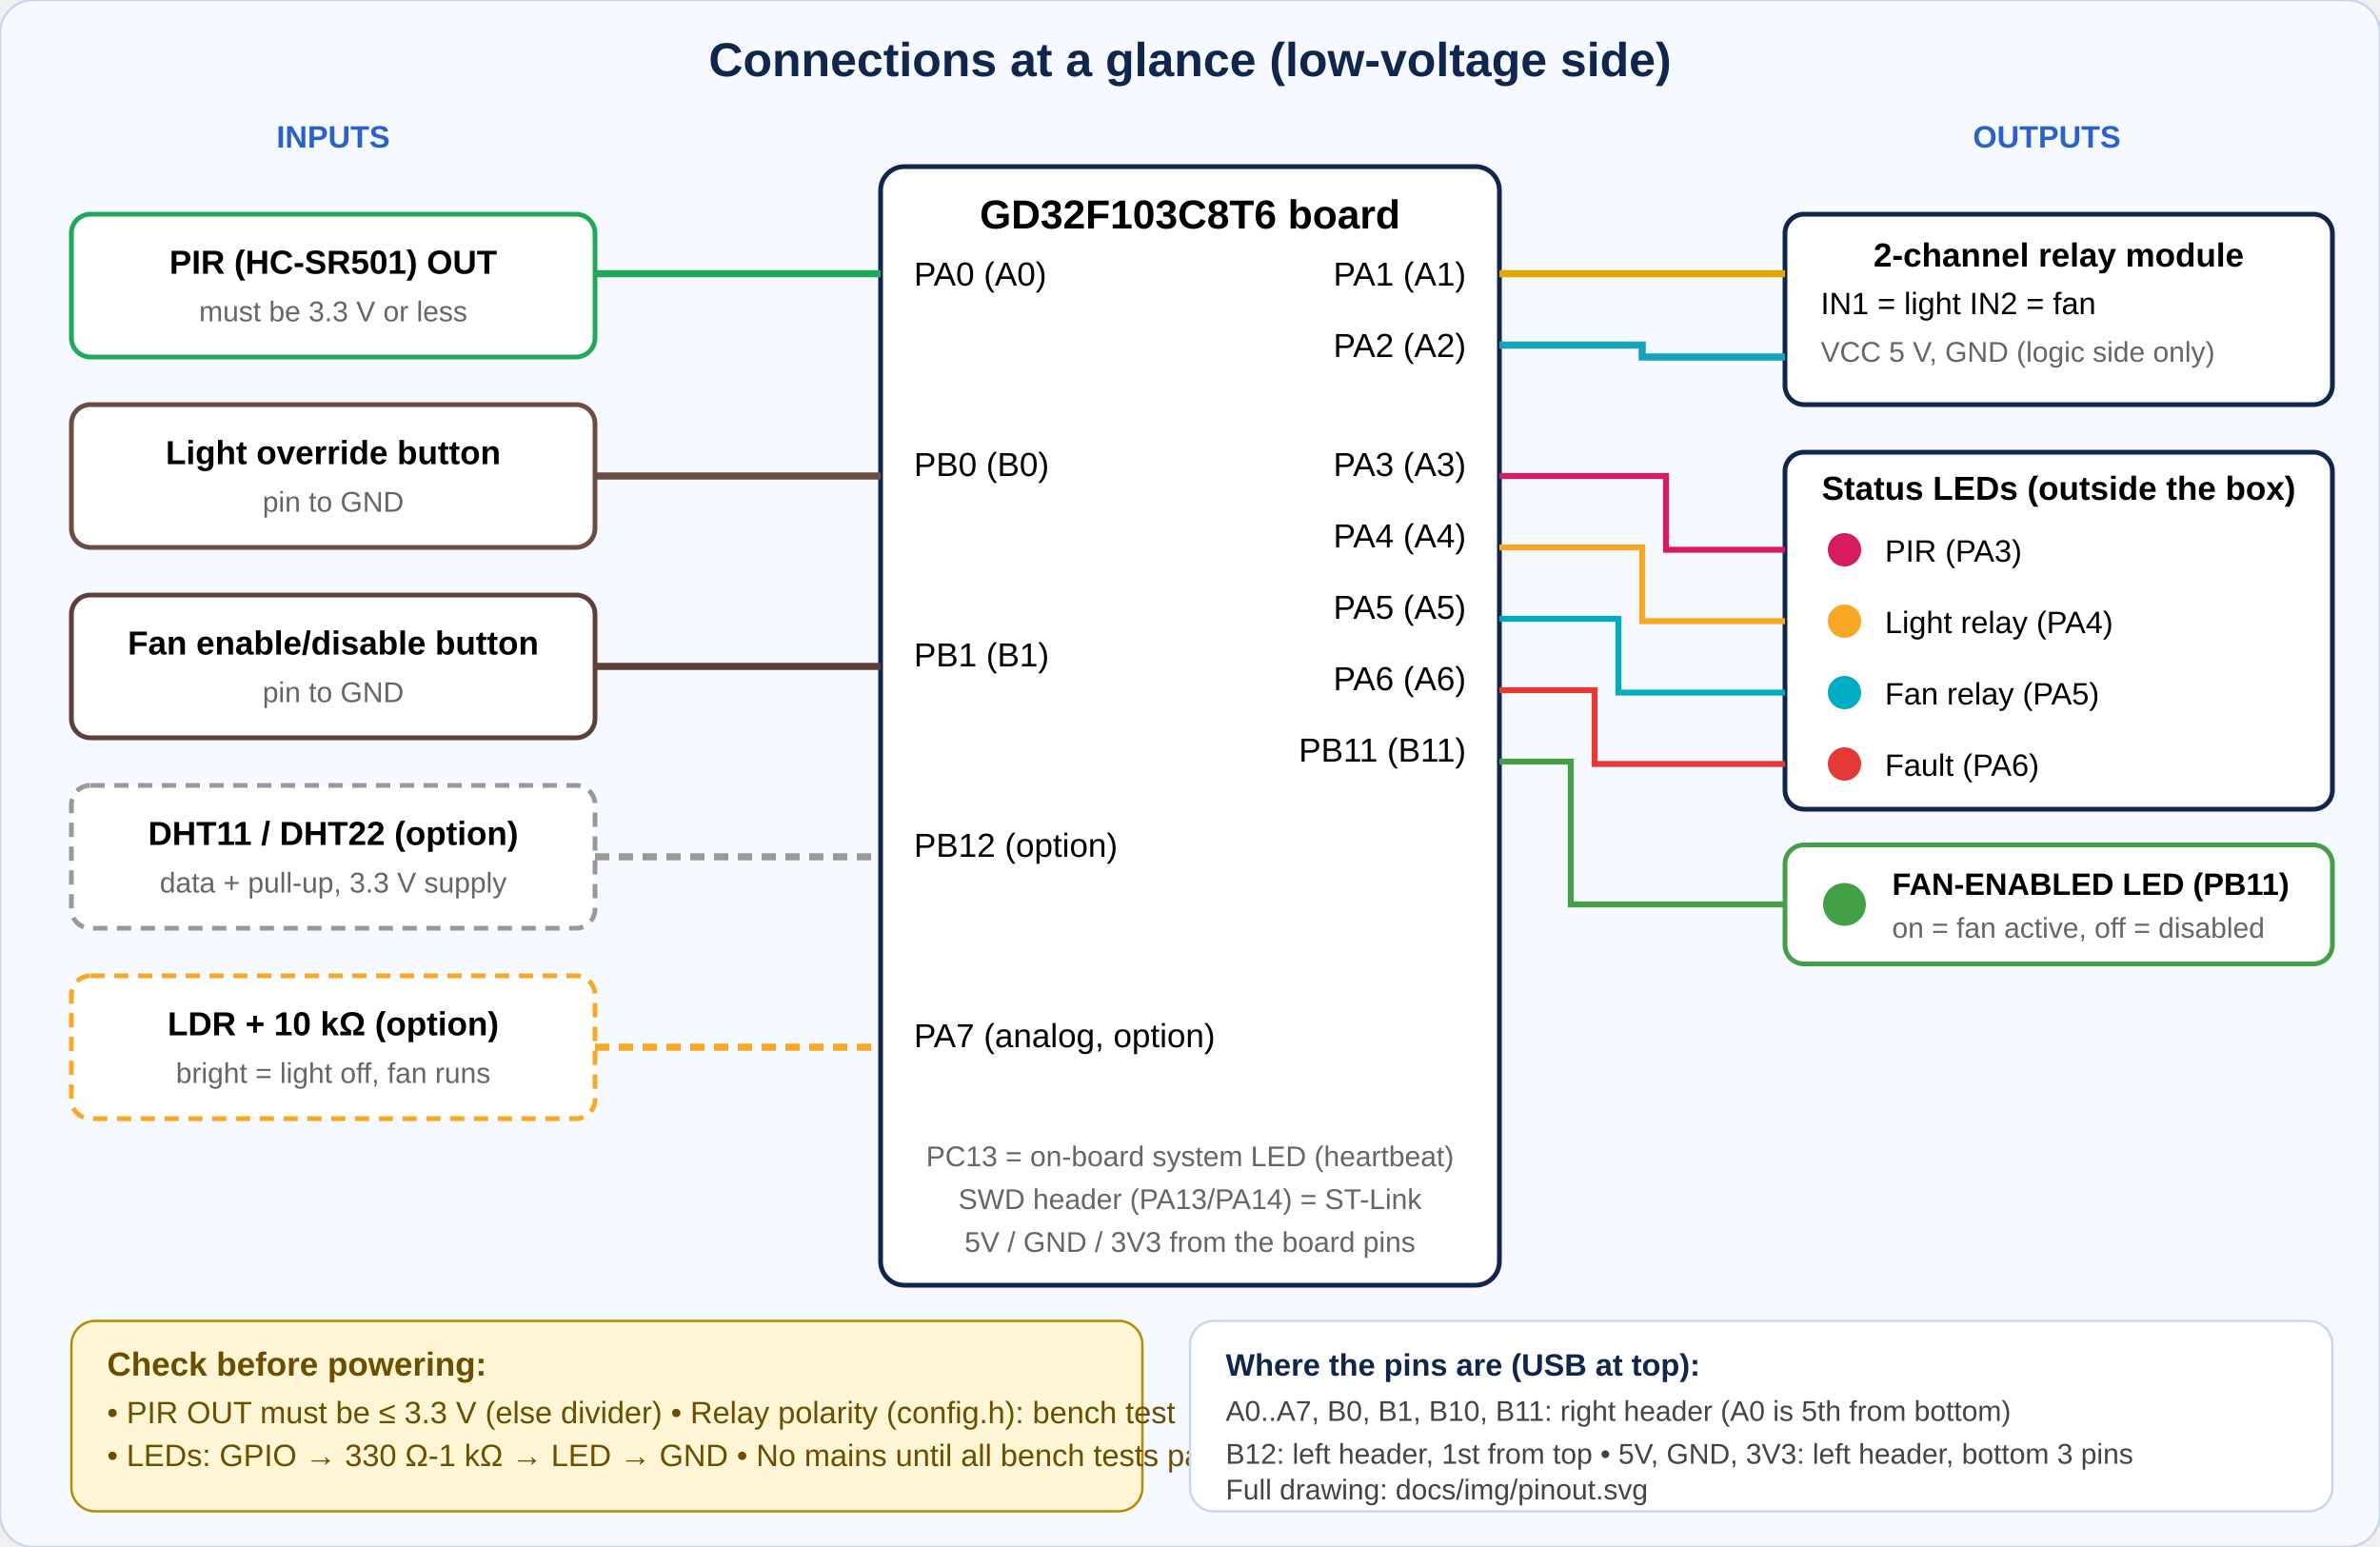
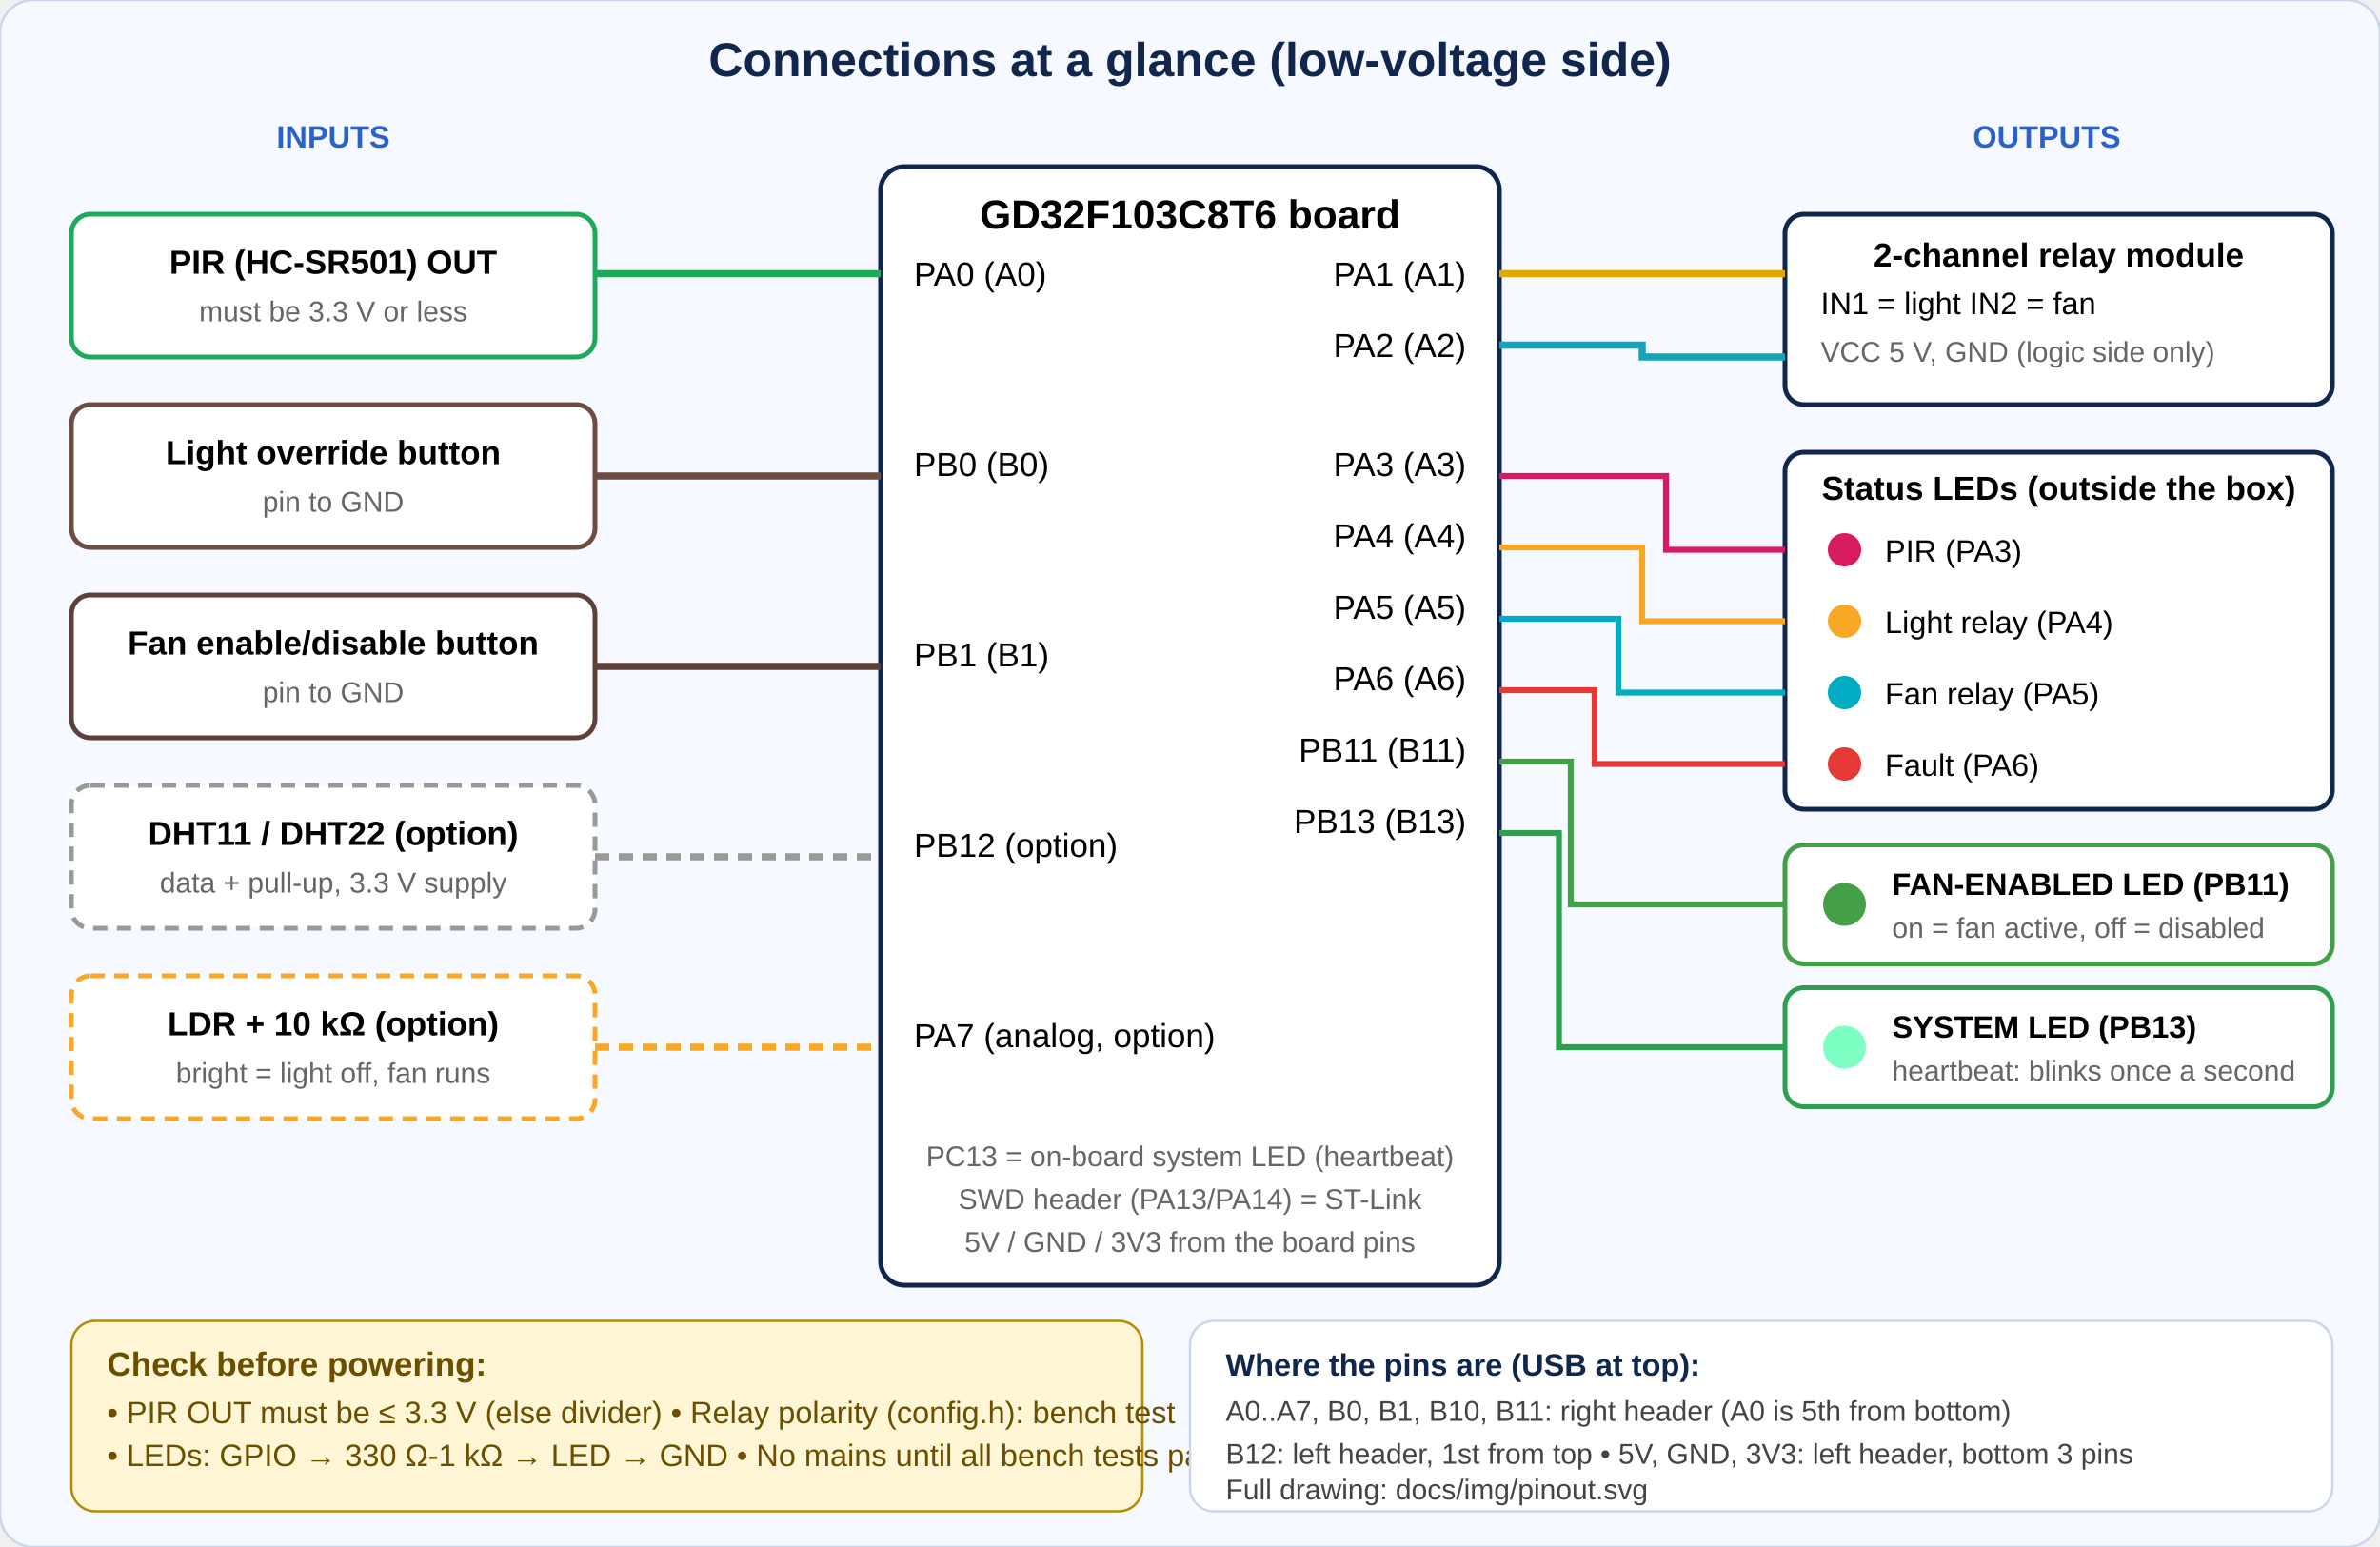
<svg xmlns="http://www.w3.org/2000/svg" viewBox="0 0 1000 650" font-family="Segoe UI, Arial, Helvetica, sans-serif">
  <rect width="1000" height="650" rx="14" fill="#f6f9ff" stroke="#c9d6ee" />
  <text x="500" y="32" text-anchor="middle" font-size="20" font-weight="700" fill="#10264d">Connections at a glance (low-voltage side)</text>
  <text x="140" y="62" text-anchor="middle" font-size="13" font-weight="700" fill="#2a62c9">INPUTS</text>
  <text x="860" y="62" text-anchor="middle" font-size="13" font-weight="700" fill="#2a62c9">OUTPUTS</text>
  <rect x="370" y="70" width="260" height="470" rx="10" fill="#fff" stroke="#10264d" stroke-width="2" />
  <text x="500" y="96" text-anchor="middle" font-weight="700" font-size="17">GD32F103C8T6 board</text>
  <g font-size="14">
    <text x="384" y="120">PA0 (A0)</text>
    <text x="384" y="200">PB0 (B0)</text>
    <text x="384" y="280">PB1 (B1)</text>
    <text x="384" y="360">PB12 (option)</text>
    <text x="384" y="440">PA7 (analog, option)</text>
    <g text-anchor="end">
      <text x="616" y="120">PA1 (A1)</text>
      <text x="616" y="150">PA2 (A2)</text>
      <text x="616" y="200">PA3 (A3)</text>
      <text x="616" y="230">PA4 (A4)</text>
      <text x="616" y="260">PA5 (A5)</text>
      <text x="616" y="290">PA6 (A6)</text>
      <text x="616" y="320">PB11 (B11)</text>
+       <text x="616" y="350">PB13 (B13)</text>
    </g>
  </g>
  <text x="500" y="490" text-anchor="middle" font-size="12" fill="#666">PC13 = on-board system LED (heartbeat)</text>
  <text x="500" y="508" text-anchor="middle" font-size="12" fill="#666">SWD header (PA13/PA14) = ST-Link</text>
  <text x="500" y="526" text-anchor="middle" font-size="12" fill="#666">5V / GND / 3V3 from the board pins</text>
  <g font-size="14" font-weight="700">
    <rect x="30" y="90" width="220" height="60" rx="8" fill="#fff" stroke="#1faa59" stroke-width="2" />
    <text x="140" y="115" text-anchor="middle">PIR (HC-SR501) OUT</text>
    <text x="140" y="135" text-anchor="middle" font-size="12" font-weight="400" fill="#666">must be 3.3 V or less</text>
    <rect x="30" y="170" width="220" height="60" rx="8" fill="#fff" stroke="#6d4c41" stroke-width="2" />
    <text x="140" y="195" text-anchor="middle">Light override button</text>
    <text x="140" y="215" text-anchor="middle" font-size="12" font-weight="400" fill="#666">pin to GND</text>
    <rect x="30" y="250" width="220" height="60" rx="8" fill="#fff" stroke="#5d4037" stroke-width="2" />
    <text x="140" y="275" text-anchor="middle">Fan enable/disable button</text>
    <text x="140" y="295" text-anchor="middle" font-size="12" font-weight="400" fill="#666">pin to GND</text>
    <rect x="30" y="330" width="220" height="60" rx="8" fill="#fff" stroke="#999" stroke-width="2" stroke-dasharray="6 4" />
    <text x="140" y="355" text-anchor="middle">DHT11 / DHT22 (option)</text>
    <text x="140" y="375" text-anchor="middle" font-size="12" font-weight="400" fill="#666">data + pull-up, 3.3 V supply</text>
    <rect x="30" y="410" width="220" height="60" rx="8" fill="#fff" stroke="#f9a825" stroke-width="2" stroke-dasharray="6 4" />
    <text x="140" y="435" text-anchor="middle">LDR + 10 kΩ (option)</text>
    <text x="140" y="455" text-anchor="middle" font-size="12" font-weight="400" fill="#666">bright = light off, fan runs</text>
  </g>
  <g fill="none" stroke-width="3">
    <path d="M250 115 H370" stroke="#1faa59" />
    <path d="M250 200 H370" stroke="#6d4c41" />
    <path d="M250 280 H370" stroke="#5d4037" />
    <path d="M250 360 H370" stroke="#999" stroke-dasharray="6 4" />
    <path d="M250 440 H370" stroke="#f9a825" stroke-dasharray="6 4" />
  </g>
  <rect x="750" y="90" width="230" height="80" rx="8" fill="#fff" stroke="#10264d" stroke-width="2" />
  <text x="865" y="112" text-anchor="middle" font-size="14" font-weight="700">2-channel relay module</text>
  <text x="765" y="132" font-size="13">IN1 = light   IN2 = fan</text>
  <text x="765" y="152" font-size="12" fill="#666">VCC 5 V, GND (logic side only)</text>
  <path d="M630 115 H750" fill="none" stroke="#e0a800" stroke-width="3" />
  <path d="M630 145 H690 V150 H750" fill="none" stroke="#14a3b8" stroke-width="3" />
  <rect x="750" y="190" width="230" height="150" rx="8" fill="#fff" stroke="#10264d" stroke-width="2" />
  <text x="865" y="210" text-anchor="middle" font-size="14" font-weight="700">Status LEDs (outside the box)</text>
  <g font-size="13">
    <circle cx="775" cy="231" r="7" fill="#d81b60" />
    <text x="792" y="236">PIR (PA3)</text>
    <circle cx="775" cy="261" r="7" fill="#f9a825" />
    <text x="792" y="266">Light relay (PA4)</text>
    <circle cx="775" cy="291" r="7" fill="#00acc1" />
    <text x="792" y="296">Fan relay (PA5)</text>
    <circle cx="775" cy="321" r="7" fill="#e53935" />
    <text x="792" y="326">Fault (PA6)</text>
  </g>
  <path d="M630 200 H700 V231 H750" fill="none" stroke="#d81b60" stroke-width="2.5" />
  <path d="M630 230 H690 V261 H750" fill="none" stroke="#f9a825" stroke-width="2.5" />
  <path d="M630 260 H680 V291 H750" fill="none" stroke="#00acc1" stroke-width="2.5" />
  <path d="M630 290 H670 V321 H750" fill="none" stroke="#e53935" stroke-width="2.5" />
  <rect x="750" y="355" width="230" height="50" rx="8" fill="#fff" stroke="#43a047" stroke-width="2" />
  <circle cx="775" cy="380" r="9" fill="#43a047" />
  <text x="795" y="376" font-size="13" font-weight="700">FAN-ENABLED LED (PB11)</text>
  <text x="795" y="394" font-size="12" fill="#666">on = fan active, off = disabled</text>
  <path d="M630 320 H660 V380 H750" fill="none" stroke="#43a047" stroke-width="2.5" />
+   <rect x="750" y="415" width="230" height="50" rx="8" fill="#fff" stroke="#2e9e4f" stroke-width="2" />
+   <circle cx="775" cy="440" r="9" fill="#7dffc4" />
+   <text x="795" y="436" font-size="13" font-weight="700">SYSTEM LED (PB13)</text>
+   <text x="795" y="454" font-size="12" fill="#666">heartbeat: blinks once a second</text>
+   <path d="M630 350 H655 V440 H750" fill="none" stroke="#2e9e4f" stroke-width="2.5" />
  <rect x="30" y="555" width="450" height="80" rx="10" fill="#fff6d6" stroke="#b58900" />
  <text x="45" y="578" font-size="14" font-weight="700" fill="#6b4e00">Check before powering:</text>
  <text x="45" y="598" font-size="13" fill="#6b4e00">• PIR OUT must be ≤ 3.3 V (else divider) • Relay polarity (config.h): bench test</text>
  <text x="45" y="616" font-size="13" fill="#6b4e00">• LEDs: GPIO → 330 Ω-1 kΩ → LED → GND • No mains until all bench tests pass</text>
  <rect x="500" y="555" width="480" height="80" rx="10" fill="#fff" stroke="#c9d6ee" />
  <text x="515" y="578" font-size="13" font-weight="700" fill="#10264d">Where the pins are (USB at top):</text>
  <text x="515" y="597" font-size="12" fill="#444">A0..A7, B0, B1, B10, B11: right header (A0 is 5th from bottom)</text>
  <text x="515" y="615" font-size="12" fill="#444">B12: left header, 1st from top • 5V, GND, 3V3: left header, bottom 3 pins</text>
  <text x="515" y="630" font-size="12" fill="#444">Full drawing: docs/img/pinout.svg</text>
</svg>
